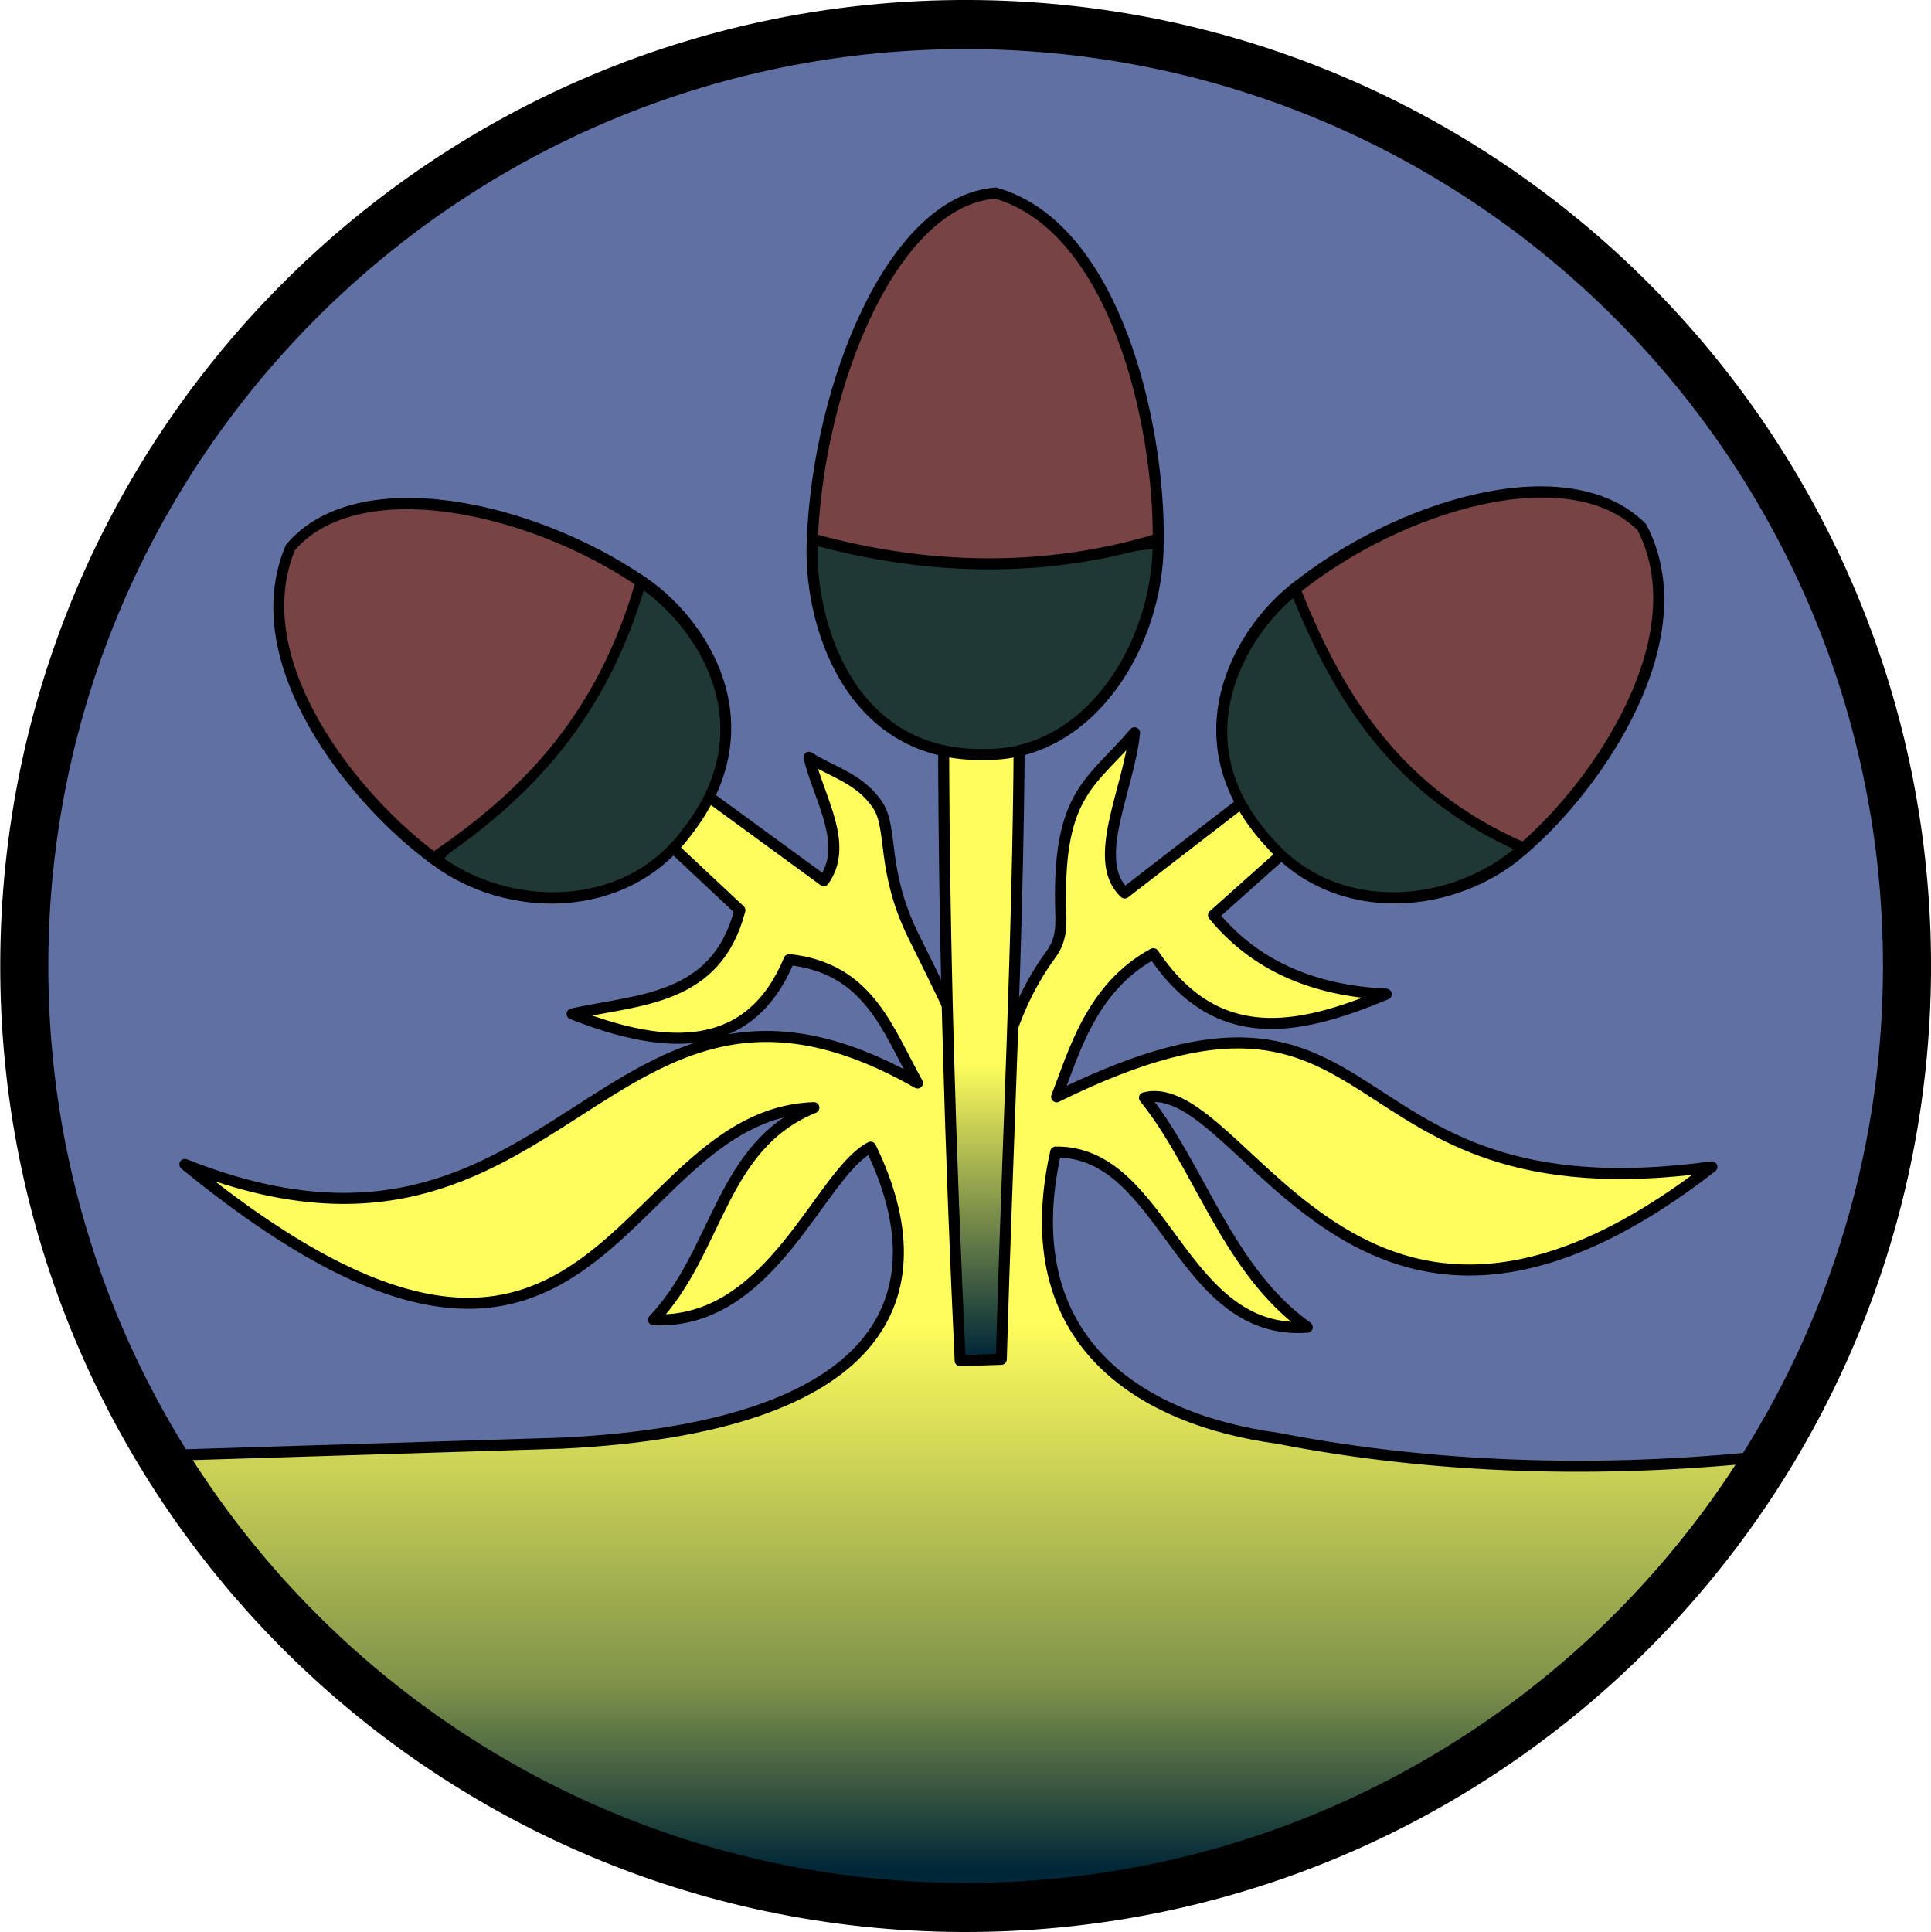
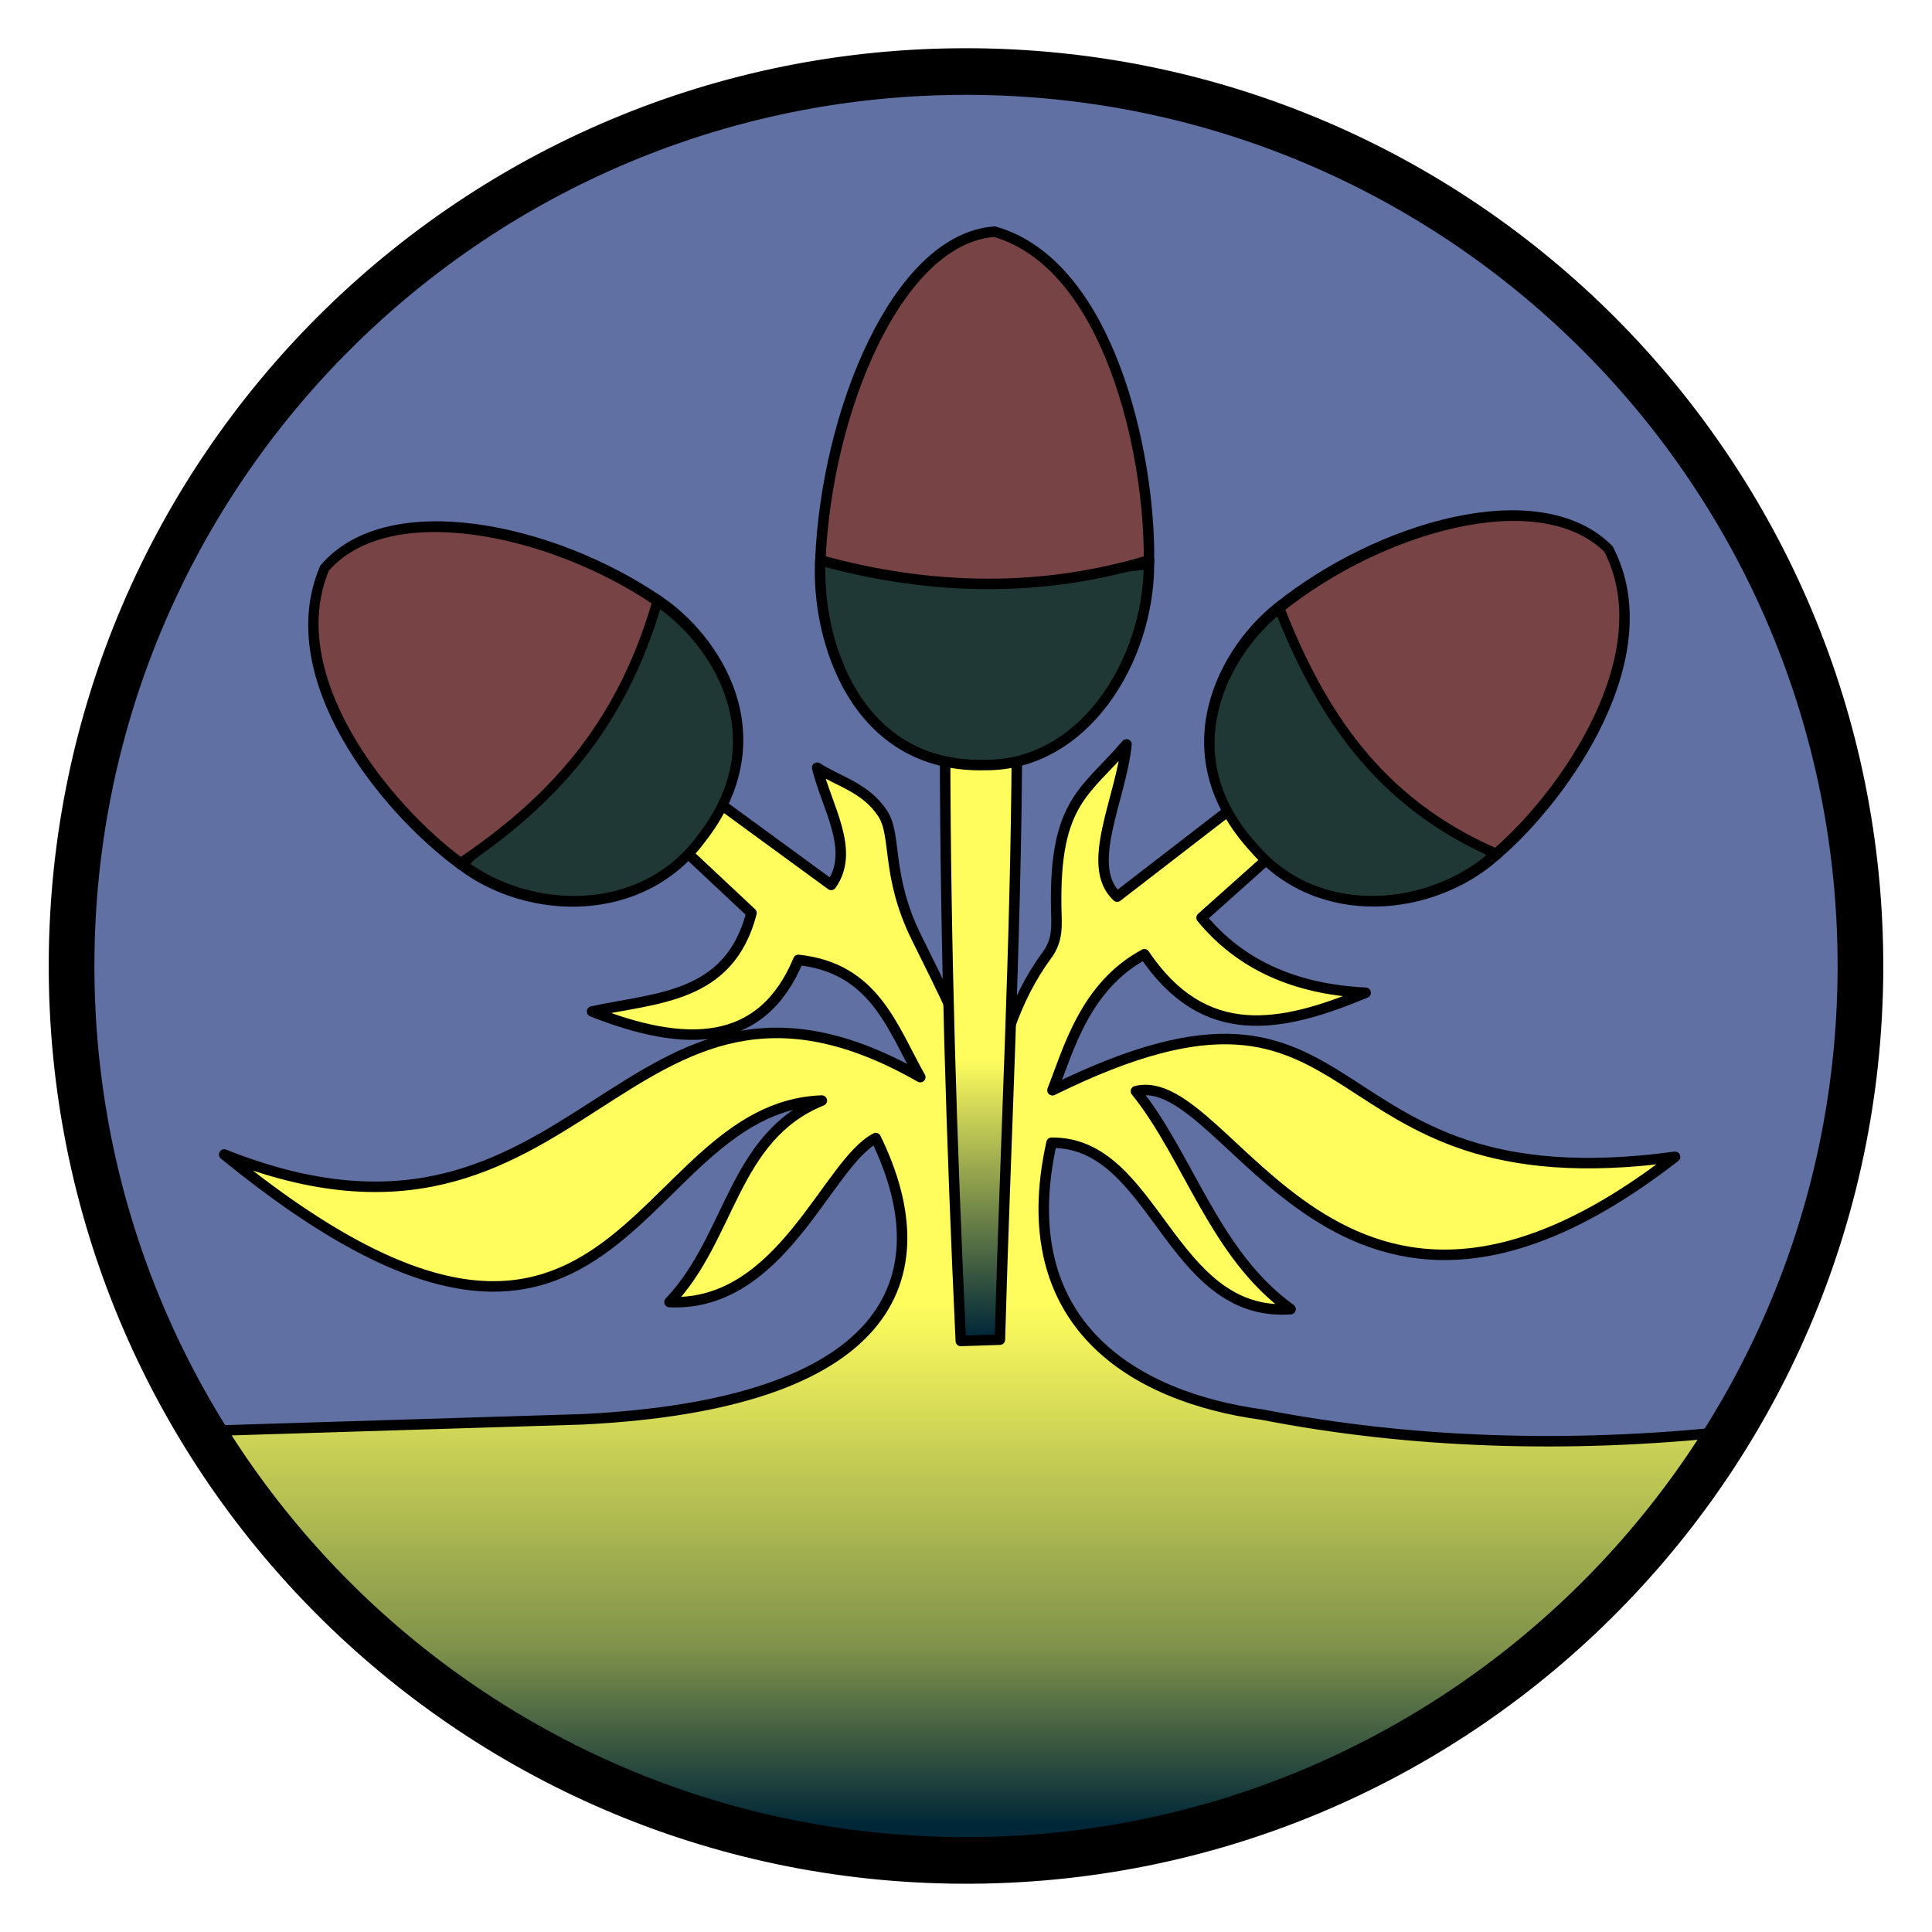
- <svg xmlns="http://www.w3.org/2000/svg" xmlns:xlink="http://www.w3.org/1999/xlink">
+ <svg xmlns="http://www.w3.org/2000/svg" xmlns:xlink="http://www.w3.org/1999/xlink" viewBox="-18.50 -18.40 736.98 736.99">
  <defs>
    <linearGradient id="b">
      <stop offset="0" style="stop-color:#002738;stop-opacity:1" />
      <stop offset=".338" style="stop-color:#7f924a;stop-opacity:1" />
      <stop offset="1" style="stop-color:#fffd5d;stop-opacity:1" />
    </linearGradient>
    <linearGradient id="a">
      <stop offset="0" style="stop-color:#002738;stop-opacity:1" />
      <stop offset=".5" style="stop-color:#7f924a;stop-opacity:1" />
      <stop offset="1" style="stop-color:#fffd5d;stop-opacity:1" />
    </linearGradient>
    <linearGradient xlink:href="#a" id="d" x1="579.537" x2="579.537" y1="491.824" y2="385.969" gradientTransform="translate(-210.96 64.608)" gradientUnits="userSpaceOnUse" />
    <linearGradient xlink:href="#b" id="c" x1="350.049" x2="350.049" y1="678.288" y2="478.987" gradientTransform="translate(12.774 64.608)" gradientUnits="userSpaceOnUse" />
  </defs>
  <path d="M701.032 366.35a346.942 339.788 0 1 1 .004-1.066" style="fill:#6070a3;fill-opacity:1;fill-rule:evenodd;stroke:none;stroke-width:17.717;stroke-linecap:round;stroke-linejoin:round;stroke-miterlimit:4;stroke-dasharray:none;stroke-dashoffset:0;stroke-opacity:1" transform="matrix(.98344 0 0 1.00415 1.768 -15.994)" />
  <path d="M654.182 592.848c-60.298 98.631-169.246 164.244-293.2 163.563-122.664-.674-229.92-66.104-289.52-163.686l145.199-4.491c116.708-5.763 138.064-53.323 111.762-107.273-18.55 9.587-35.71 64.513-78.674 62.557 23.624-24.843 24.1-63.054 58.104-76.871-72.888 2.57-77.184 143.663-227.977 20.577 137.78 54.794 151.022-94.905 265.533-29.52-10.756-19.053-17.518-41.6-46.498-44.708-14.024 33.68-43.204 33.68-78.688 19.672 24.448-5.354 52.313-4.848 60.805-37.556l-28.614-26.825 12.518-17.884 46.498 33.98c9.29-13.057-1.614-29.48-5.365-44.71 8.345 5.364 18.555 7.596 25.037 17.524 5.444 8.338 1.154 23.542 12.823 47.203 8.77 17.78 21.14 41.696 28.309 65.823 2.923-21.787 8.987-42.003 21.46-59.015 4.503-5.962 3.663-11.923 3.577-17.884-.827-40.952 11.558-44.56 26.804-62.55-2.015 20.438-16.212 46.377-3.555 58.068l50.964-39.322 14.3 17.862-33.074 29.519c14.803 18.024 35.82 27.347 62.593 28.613-32.387 13.502-61.516 19.282-84.413-14.666-22.645 12.203-28.949 36.373-35.055 51.865 125.622-61.92 94.652 44.86 237.5 25.394-129.153 100.38-169.376-34.179-205.662-25.04 20.116 24.901 29.922 62.37 59.002 83.151-46.249 3.26-51.58-63.954-91.192-63.476-15.315 68.814 31.022 97.018 80.476 103.725 56.203 10.969 117.08 12.933 178.223 6.38" style="fill:url(#c);fill-opacity:1;fill-rule:evenodd;stroke:#000;stroke-width:4;stroke-linecap:round;stroke-linejoin:round;stroke-miterlimit:4;stroke-dasharray:none;stroke-dashoffset:0;stroke-opacity:1" transform="translate(-12.857 -65.22)" />
  <path d="M701.032 366.35a346.942 339.788 0 1 1 .004-1.066" style="fill:none;fill-opacity:1;fill-rule:evenodd;stroke:#000;stroke-width:17.717;stroke-linecap:round;stroke-linejoin:round;stroke-miterlimit:4;stroke-dasharray:none;stroke-dashoffset:0;stroke-opacity:1" transform="matrix(.98344 0 0 1.00415 1.768 -15.994)" />
  <path d="M354.876 332.478h27.402c-.433 74.724-4.349 148.932-6.5 225.375l-14.902.5c-3.524-75.125-5.878-150.75-6-225.875" style="fill:url(#d);fill-opacity:1;fill-rule:evenodd;stroke:#000;stroke-width:4;stroke-linecap:round;stroke-linejoin:round;stroke-miterlimit:4;stroke-dasharray:none;stroke-dashoffset:0;stroke-opacity:1" transform="translate(-12.857 -65.22)" />
  <g style="stroke:#000;stroke-width:4;stroke-miterlimit:4;stroke-dasharray:none;stroke-opacity:1">
    <g style="stroke:#000;stroke-width:4;stroke-miterlimit:4;stroke-dasharray:none;stroke-opacity:1">
      <path d="M-263.737 195.941c38.896 7.202 80.988 6.948 125.36 1.37-.072 37.017-24.817 76.916-62.337 76.724-50.054 1.388-64.625-48.55-63.023-78.094z" style="fill:#1f3835;fill-opacity:1;fill-rule:evenodd;stroke:#000;stroke-width:4;stroke-linecap:butt;stroke-linejoin:miter;stroke-miterlimit:4;stroke-dasharray:none;stroke-opacity:1" transform="translate(558.174 -.611)" />
      <path d="M-263.737 195.941c2.287-56.086 29.105-122.628 66.448-125.36 43.795 12.555 59.33 84.82 58.913 125.36-40.572 12.288-82.817 11.752-125.361 0z" style="fill:#774344;fill-opacity:1;fill-rule:evenodd;stroke:#000;stroke-width:4;stroke-linecap:butt;stroke-linejoin:miter;stroke-miterlimit:4;stroke-dasharray:none;stroke-opacity:1" transform="translate(558.174 -.611)" />
    </g>
    <g style="stroke:#000;stroke-width:4.29;stroke-miterlimit:4;stroke-dasharray:none;stroke-opacity:1">
      <path d="M-263.737 195.941c38.896 7.202 80.988 6.948 125.36 1.37-.072 37.017-24.817 76.916-62.337 76.724-50.054 1.388-64.625-48.55-63.023-78.094z" style="fill:#1f3835;fill-opacity:1;fill-rule:evenodd;stroke:#000;stroke-width:4.29;stroke-linecap:butt;stroke-linejoin:miter;stroke-miterlimit:4;stroke-dasharray:none;stroke-opacity:1" transform="rotate(48.55 55.132 1004.676)scale(1 .86935)" />
      <path d="M-263.737 195.941c2.287-56.086 29.105-122.628 66.448-125.36 43.795 12.555 59.33 84.82 58.913 125.36-45.32 24.448-85.813 16.503-125.361 0z" style="fill:#774344;fill-opacity:1;fill-rule:evenodd;stroke:#000;stroke-width:4.29;stroke-linecap:butt;stroke-linejoin:miter;stroke-miterlimit:4;stroke-dasharray:none;stroke-opacity:1" transform="rotate(48.55 55.132 1004.676)scale(1 .86935)" />
    </g>
    <g style="stroke:#000;stroke-width:4.29;stroke-miterlimit:4;stroke-dasharray:none;stroke-opacity:1">
      <path d="M-263.737 195.941c38.896 7.202 80.988 6.948 125.36 1.37-.072 37.017-24.817 76.916-62.337 76.724-50.054 1.388-64.625-48.55-63.023-78.094z" style="fill:#1f3835;fill-opacity:1;fill-rule:evenodd;stroke:#000;stroke-width:4.29;stroke-linecap:butt;stroke-linejoin:miter;stroke-miterlimit:4;stroke-dasharray:none;stroke-opacity:1" transform="rotate(126.929 -110.84 144.047)scale(1 -.86935)" />
      <path d="M-263.737 195.941c2.287-56.086 29.105-122.628 66.448-125.36 43.795 12.555 59.33 84.82 58.913 125.36-38.809 15.404-77.887 20.91-125.361 0z" style="fill:#774344;fill-opacity:1;fill-rule:evenodd;stroke:#000;stroke-width:4.29;stroke-linecap:butt;stroke-linejoin:miter;stroke-miterlimit:4;stroke-dasharray:none;stroke-opacity:1" transform="rotate(126.929 -110.84 144.047)scale(1 -.86935)" />
    </g>
  </g>
</svg>
